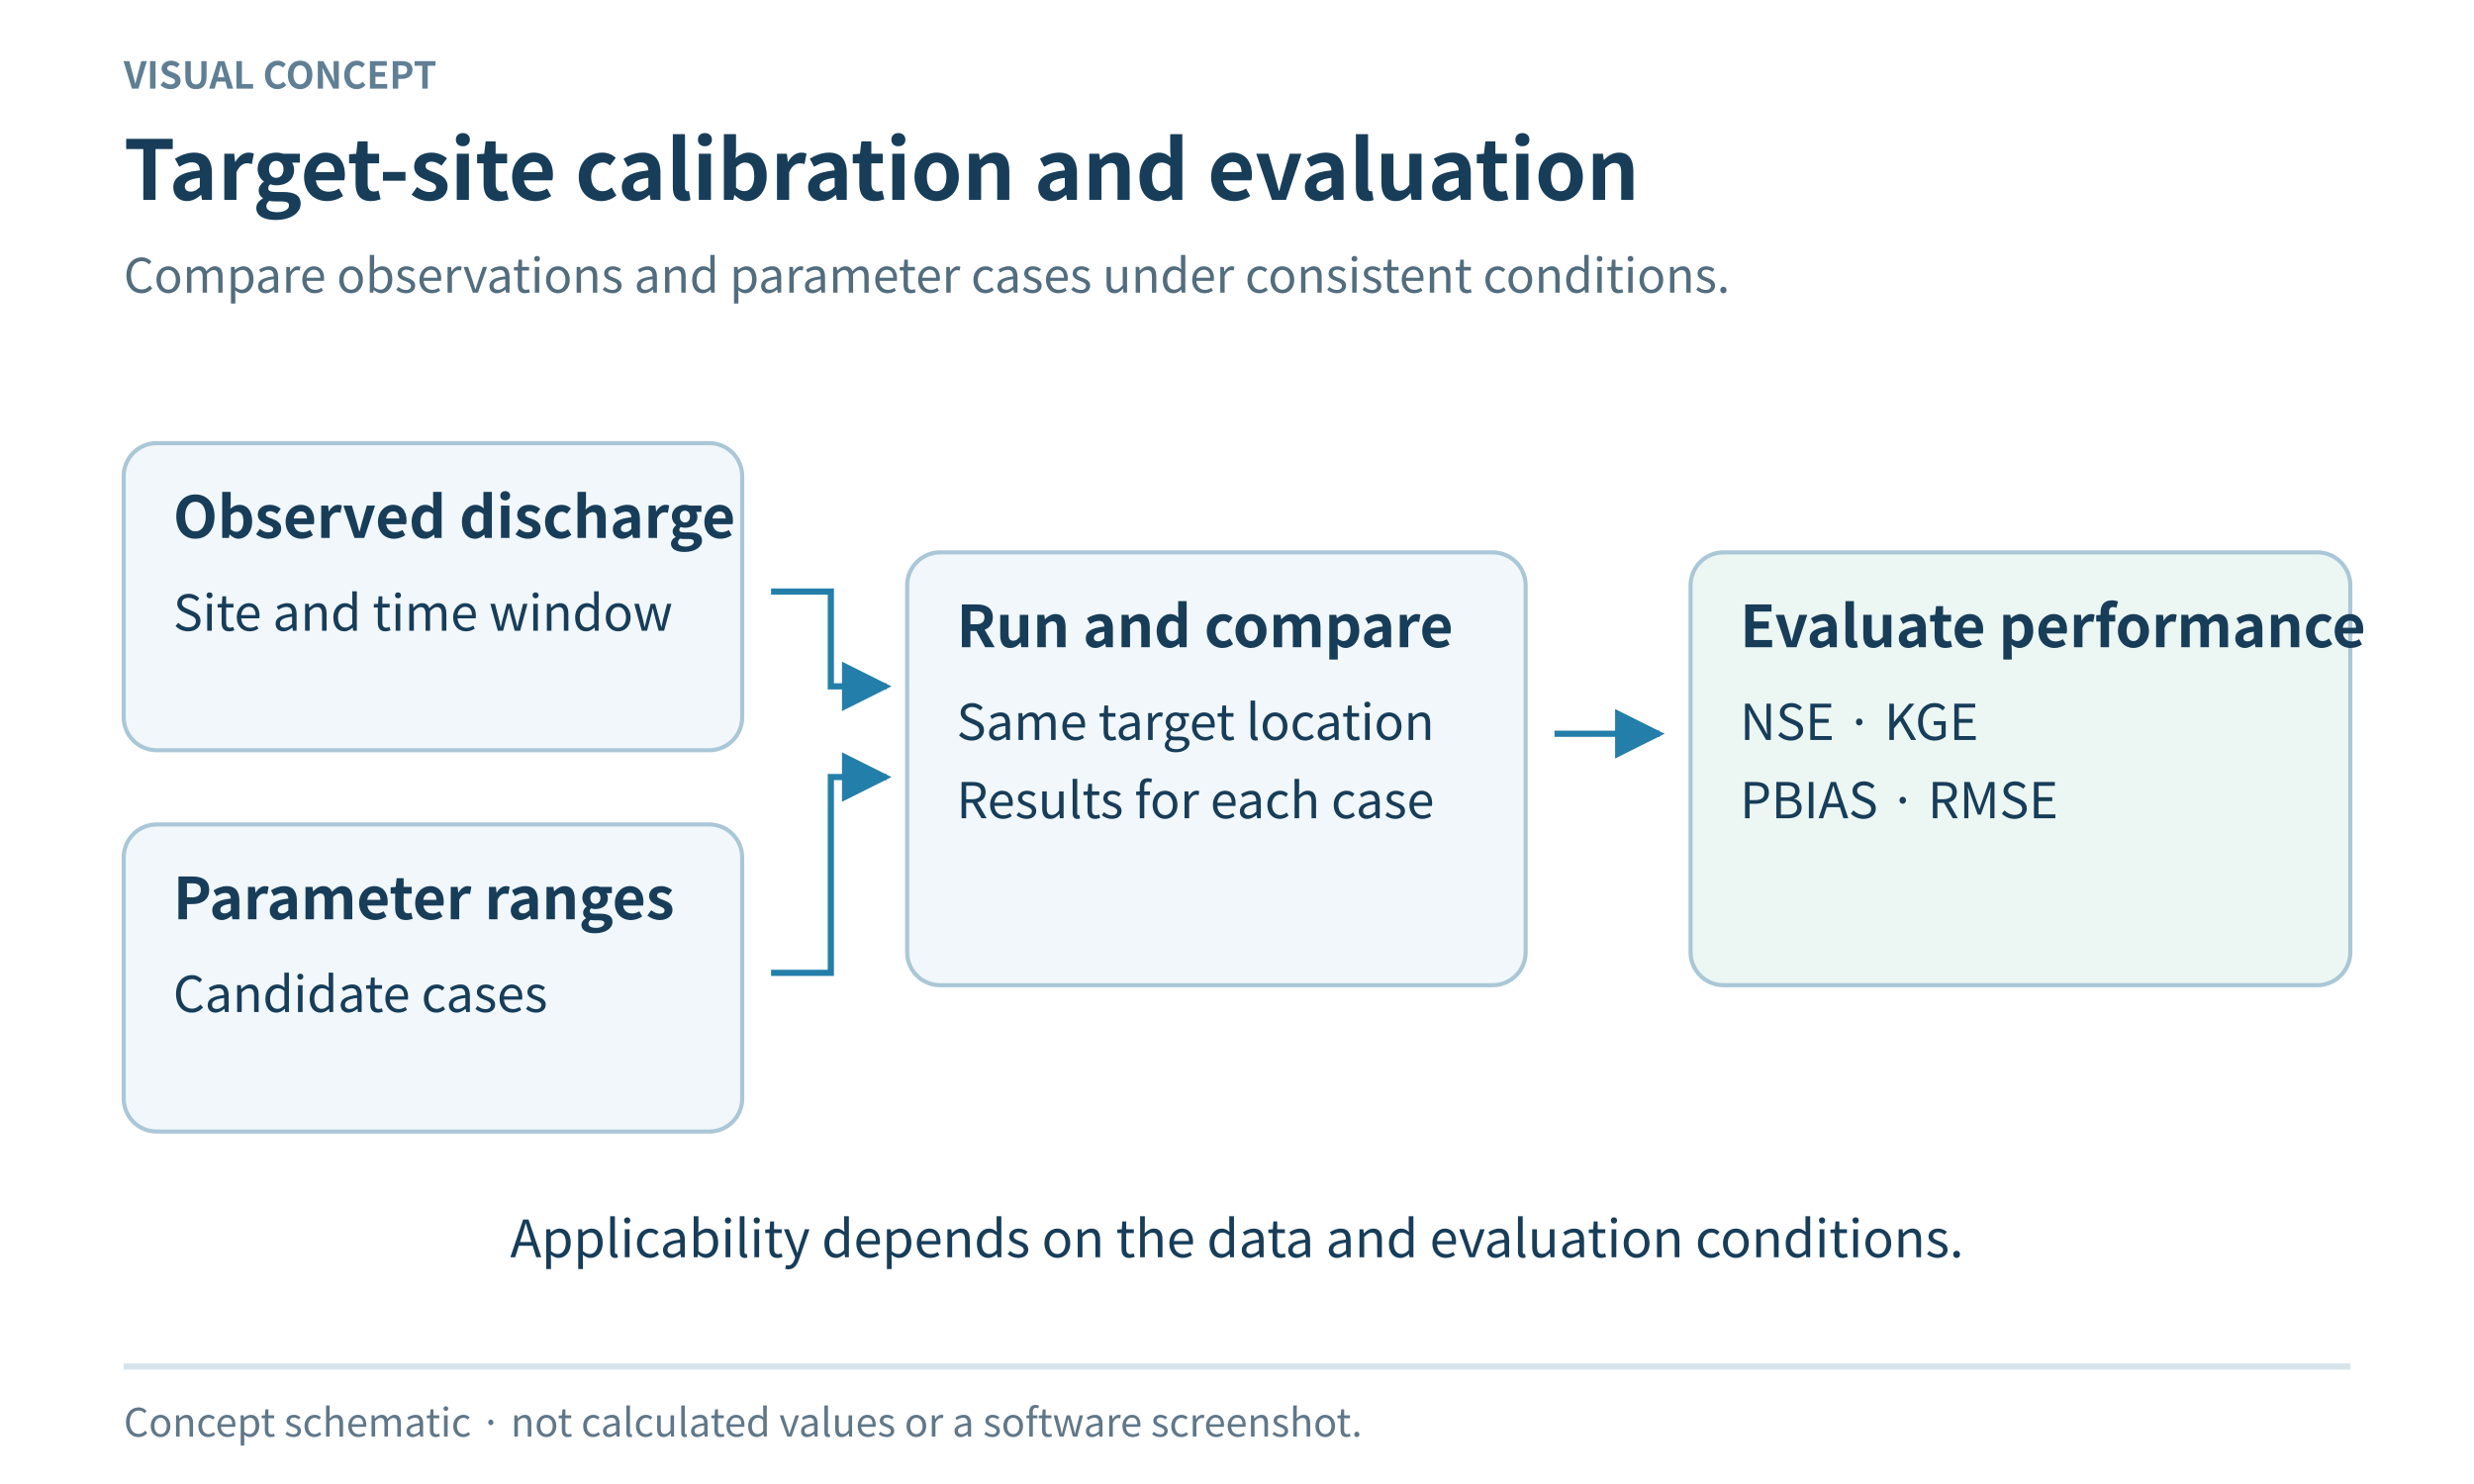
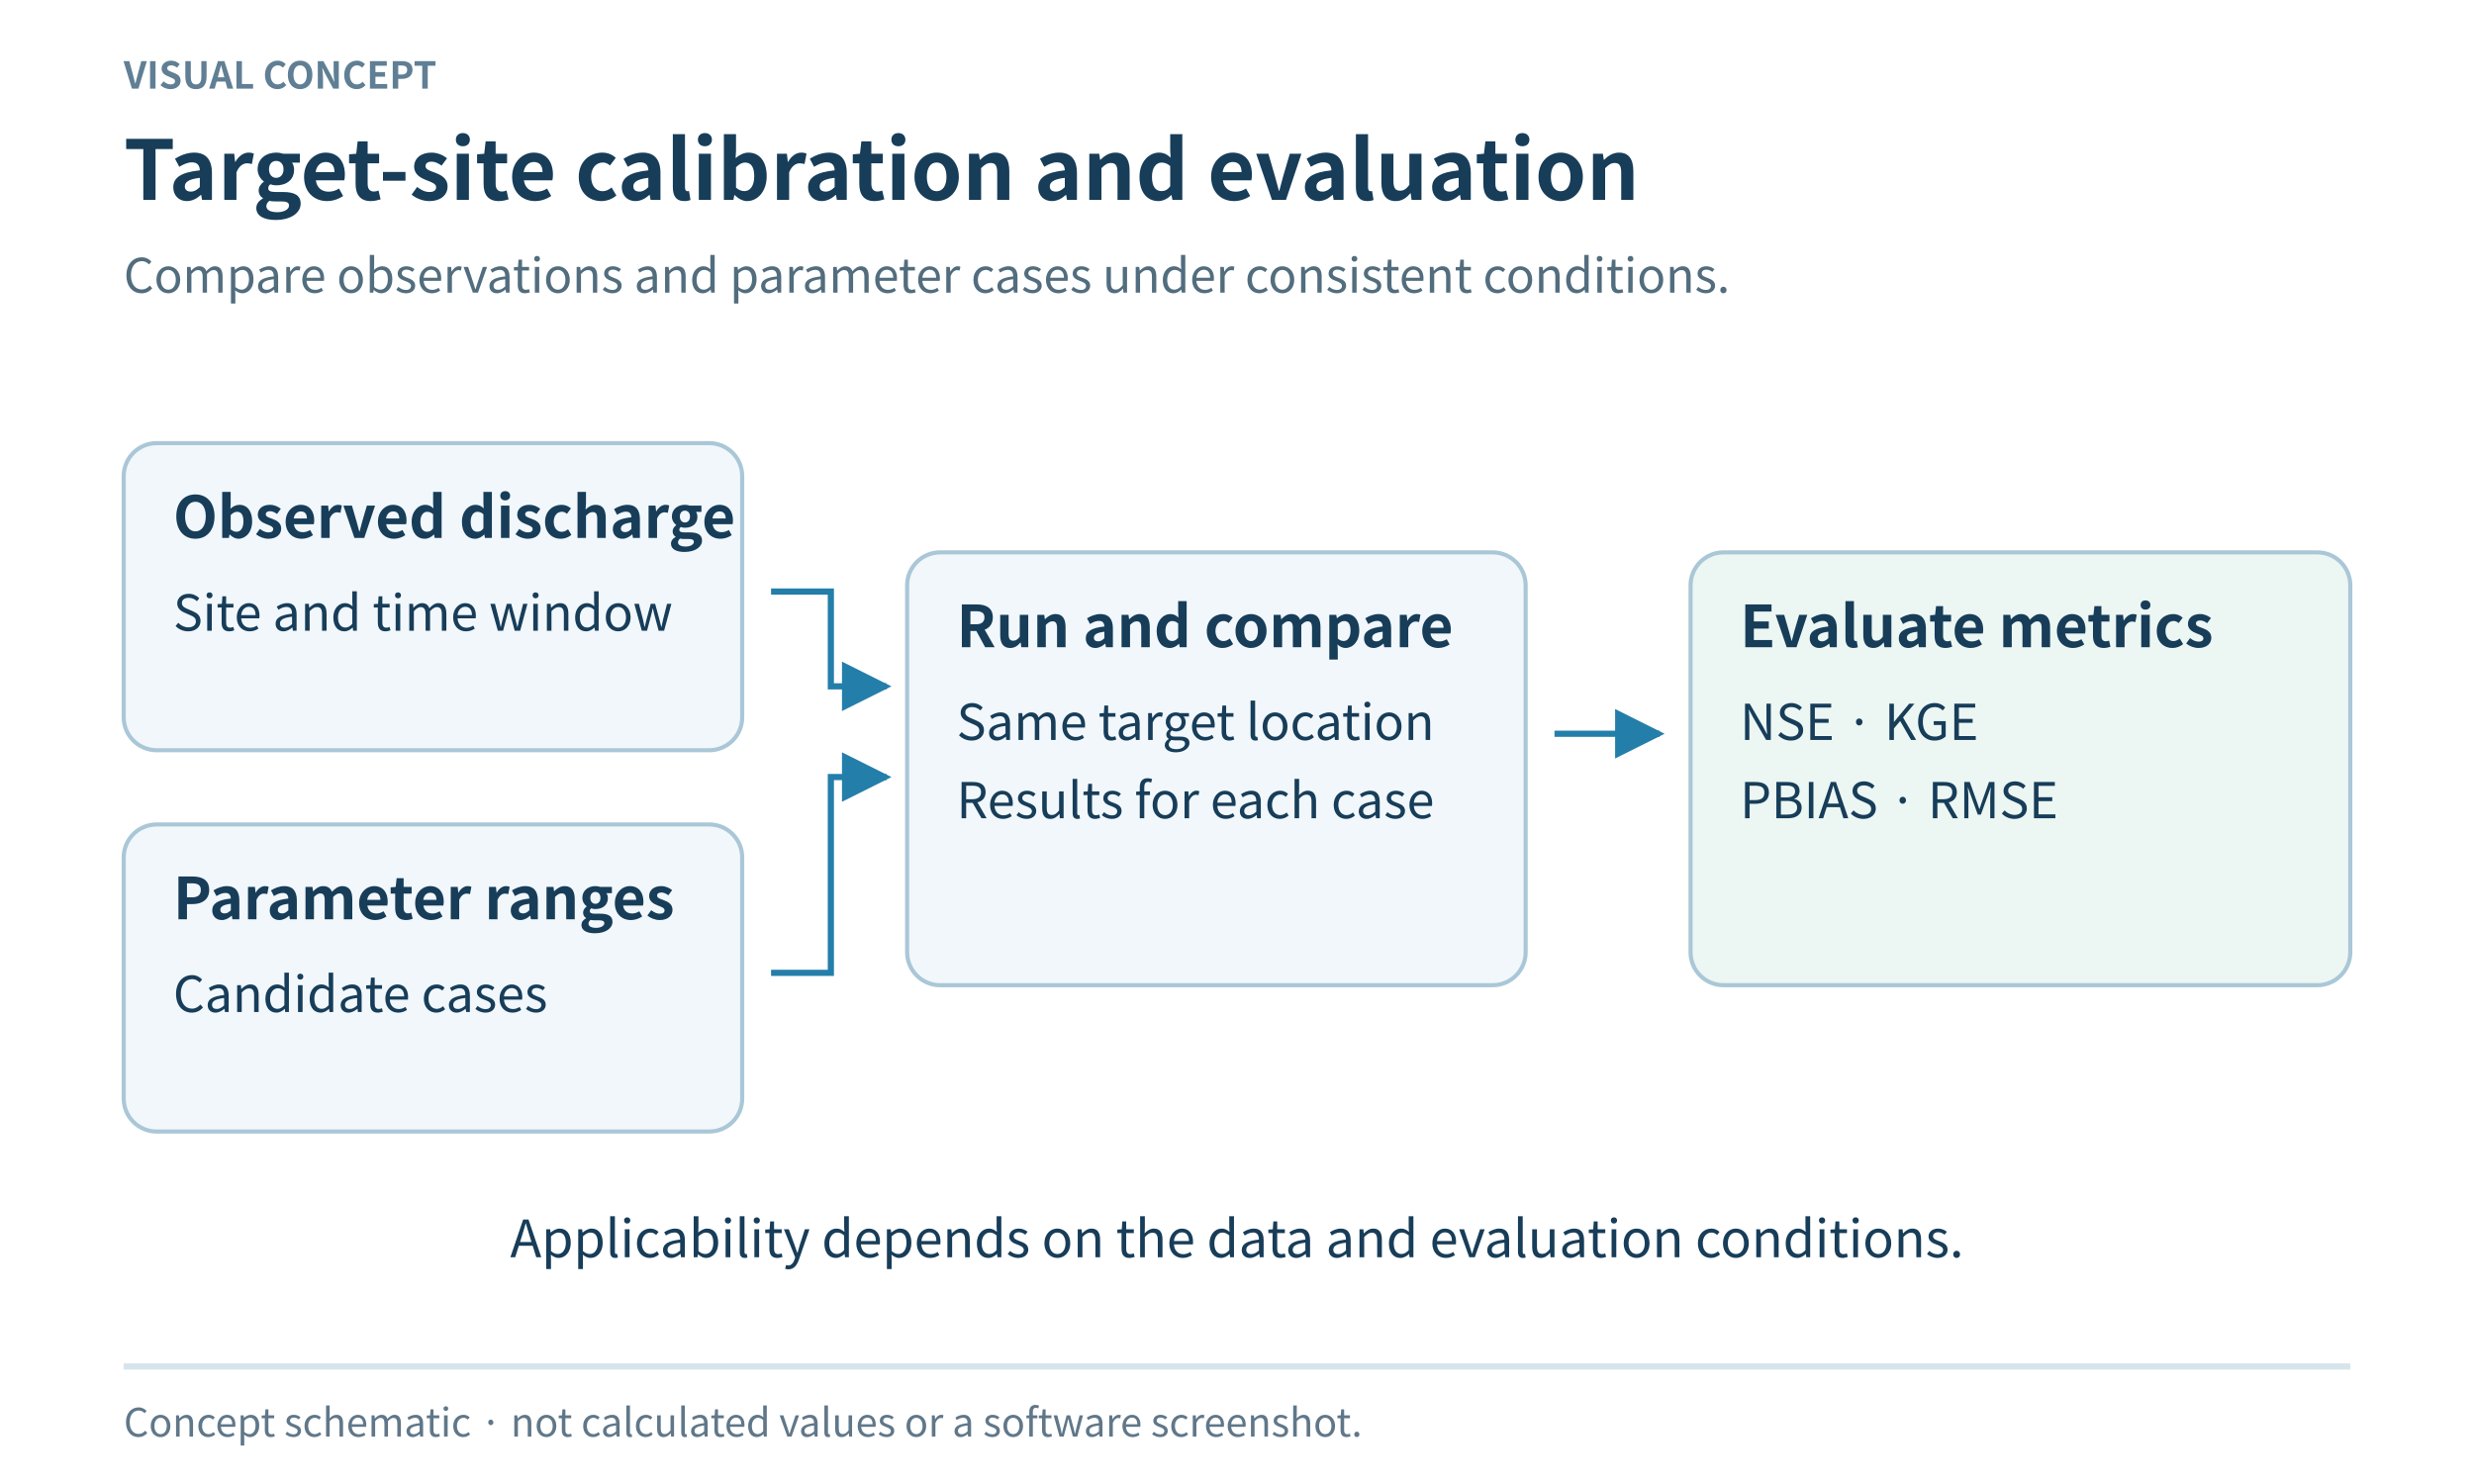
<svg xmlns="http://www.w3.org/2000/svg" width="1200" height="720" viewBox="0 0 1200 720" role="img" aria-labelledby="title desc">
  <defs>
    <marker id="arrow" viewBox="0 0 10 10" refX="9" refY="5" markerWidth="8" markerHeight="8" orient="auto-start-reverse">
      <path d="M0 0 10 5 0 10Z" fill="#247eaa" />
    </marker>
    <pattern id="missing" width="12" height="12" patternUnits="userSpaceOnUse">
      <path d="M-3 3 3-3 M0 12 12 0 M9 15 15 9" stroke="#b2bdc5" stroke-width="2" />
    </pattern>
  </defs>
  <rect width="1200" height="720" fill="#fff" />
  <g font-family="Noto Sans CJK KR,Malgun Gothic,Arial,sans-serif">
    <text x="60" y="43" font-size="18" font-weight="600" text-anchor="start" fill="#607f94">VISUAL CONCEPT</text>
    <text x="60" y="97" font-size="40" font-weight="700" text-anchor="start" fill="#173d59">Target-site calibration and evaluation</text>
    <text x="60" y="142" font-size="23" font-weight="400" text-anchor="start" fill="#526d7e">Compare observations and parameter cases under consistent conditions.</text>
    <rect x="60" y="215" width="300" height="149" rx="16" fill="#f1f7fb" stroke="#aac7d7" stroke-width="2" />
    <text x="84" y="261" font-size="28" font-weight="700" text-anchor="start" fill="#173d59">Observed discharge</text>
    <text x="84" y="306" font-size="24" font-weight="400" text-anchor="start" fill="#173d59">Site and time window</text>
    <rect x="60" y="400" width="300" height="149" rx="16" fill="#f1f7fb" stroke="#aac7d7" stroke-width="2" />
    <text x="84" y="446" font-size="28" font-weight="700" text-anchor="start" fill="#173d59">Parameter ranges</text>
    <text x="84" y="491" font-size="24" font-weight="400" text-anchor="start" fill="#173d59">Candidate cases</text>
    <path d="M374 287H403V333H430" fill="none" stroke="#247eaa" stroke-width="3" marker-end="url(#arrow)" />
    <path d="M374 472H403V377H430" fill="none" stroke="#247eaa" stroke-width="3" marker-end="url(#arrow)" />
    <rect x="440" y="268" width="300" height="210" rx="16" fill="#f1f7fb" stroke="#aac7d7" stroke-width="2" />
    <text x="464" y="314" font-size="28" font-weight="700" text-anchor="start" fill="#173d59">Run and compare</text>
    <text x="464" y="359" font-size="24" font-weight="400" text-anchor="start" fill="#173d59">Same target location</text>
    <text x="464" y="397" font-size="24" font-weight="400" text-anchor="start" fill="#173d59">Results for each case</text>
    <line x1="754" y1="356" x2="805" y2="356" stroke="#247eaa" stroke-width="3" marker-end="url(#arrow)" />
    <rect x="820" y="268" width="320" height="210" rx="16" fill="#ecf6f3" stroke="#aac7d7" stroke-width="2" />
-     <text x="844" y="314" font-size="28" font-weight="700" text-anchor="start" fill="#173d59">Evaluate performance</text>
+     <text x="844" y="314" font-size="28" font-weight="700" text-anchor="start" fill="#173d59">Evaluate metrics</text>
    <text x="844" y="359" font-size="24" font-weight="400" text-anchor="start" fill="#173d59">NSE · KGE</text>
    <text x="844" y="397" font-size="24" font-weight="400" text-anchor="start" fill="#173d59">PBIAS · RMSE</text>
    <text x="600" y="610" font-size="25" font-weight="400" text-anchor="middle" fill="#173d59">Applicability depends on the data and evaluation conditions.</text>
    <line x1="60" y1="663" x2="1140" y2="663" stroke="#d7e4ec" stroke-width="3" />
    <text x="60" y="697" font-size="19" font-weight="400" text-anchor="start" fill="#607789">Concept schematic · not calculated values or a software screenshot.</text>
  </g>
</svg>
